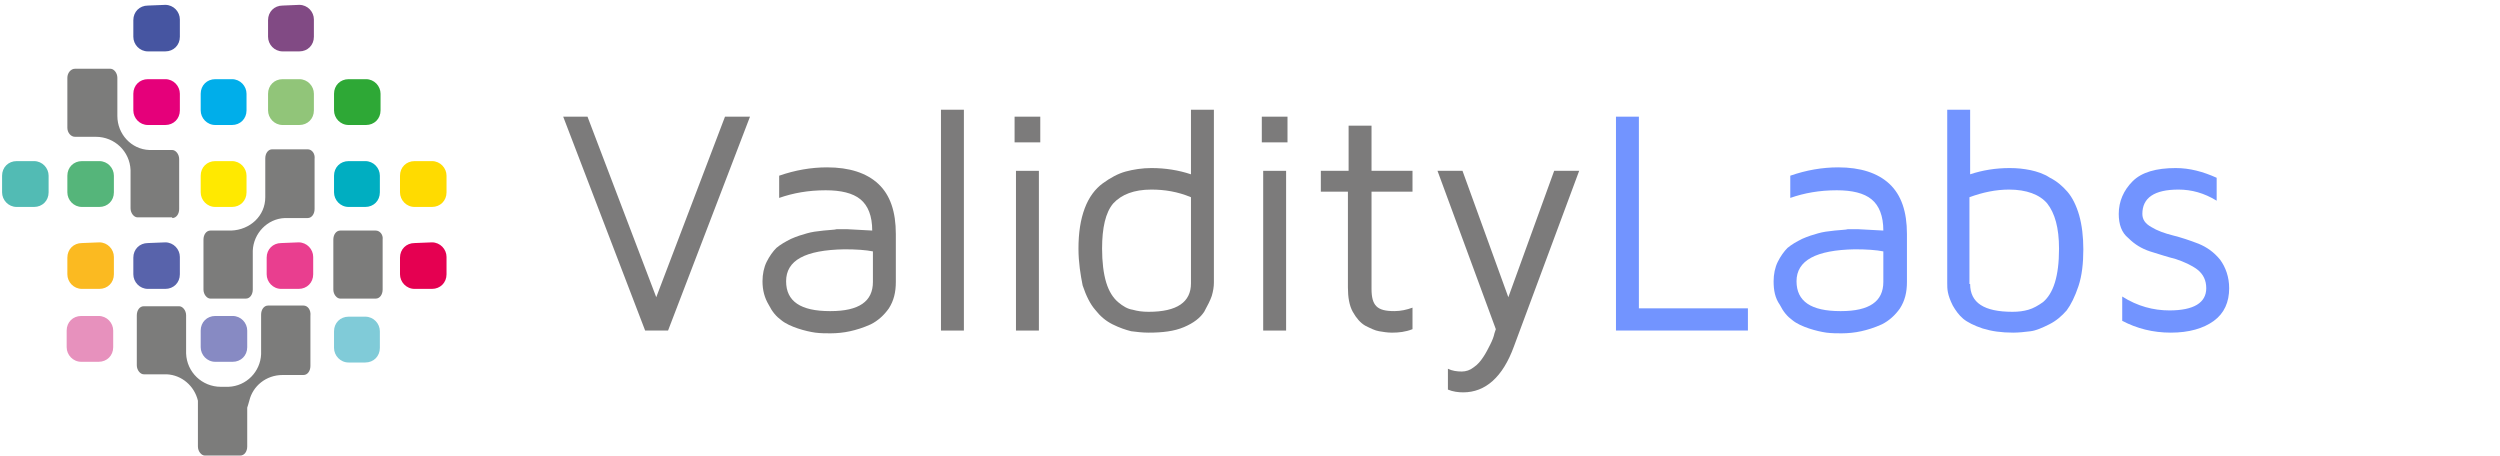
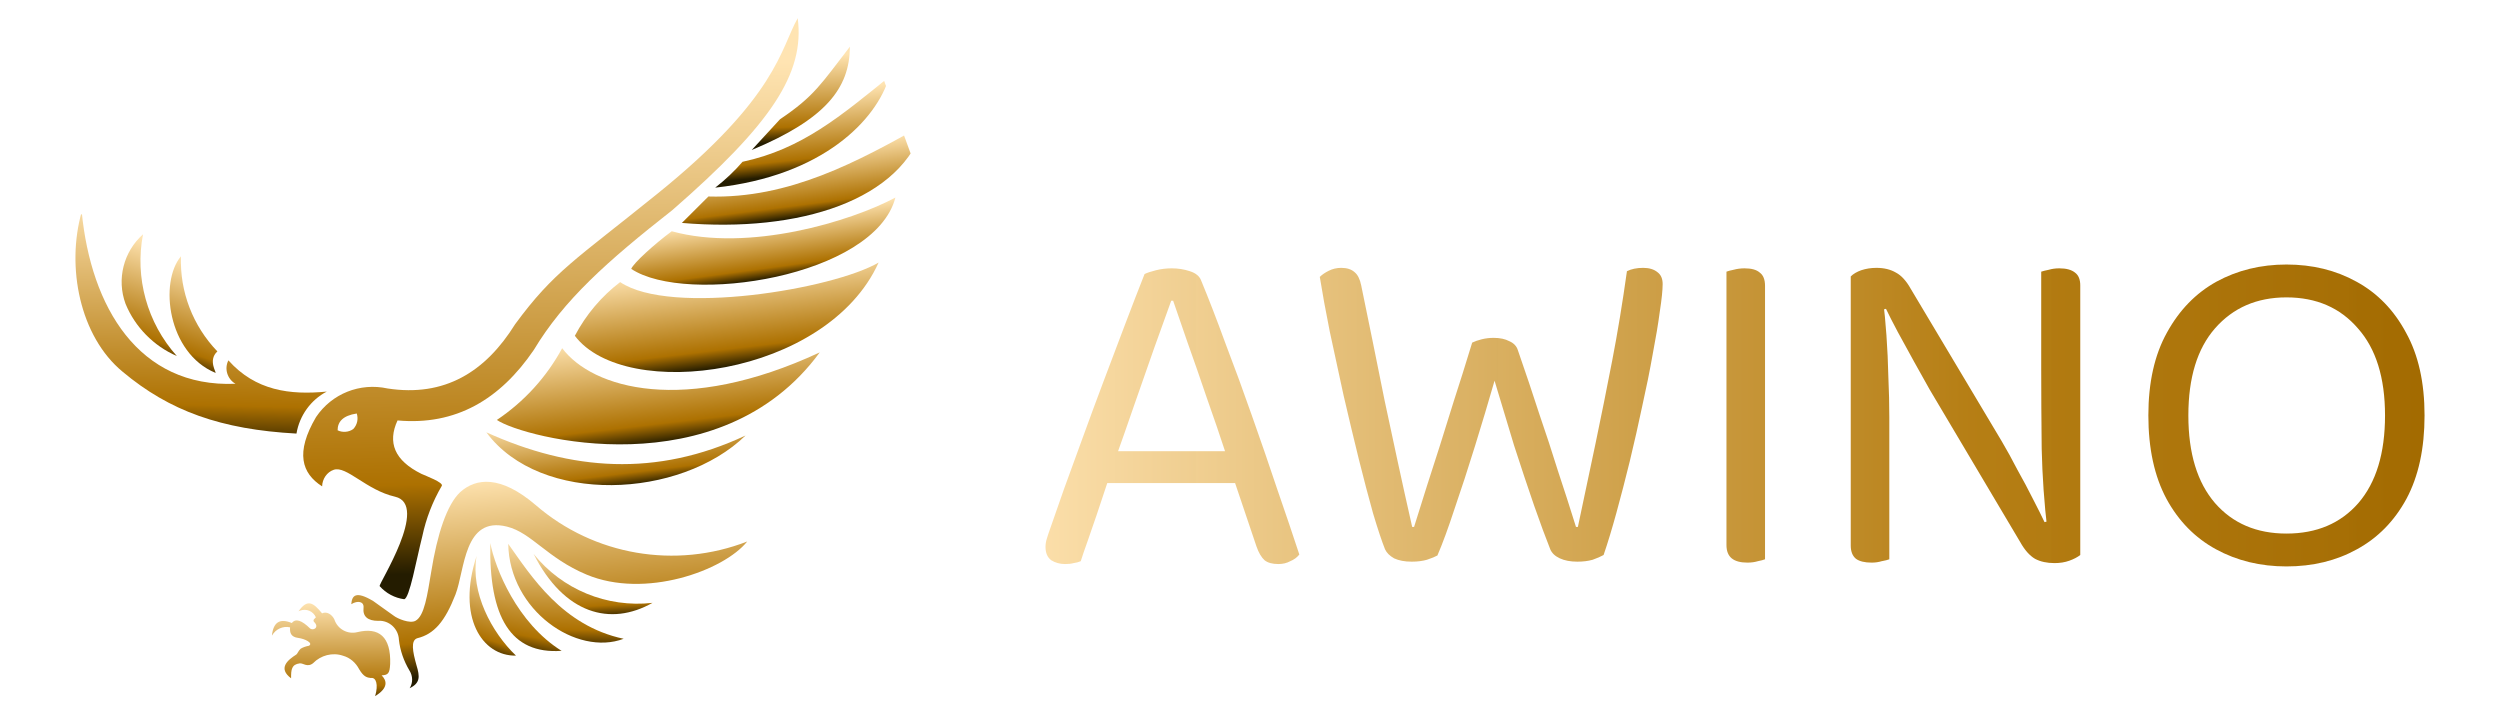
- <svg xmlns="http://www.w3.org/2000/svg" version="1.1" id="Ebene_1" x="0px" y="0px" viewBox="0 0 360 65.6" style="enable-background:new 0 0 360 65.6;" xml:space="preserve">
-   <style type="text/css">
- 	.st0{fill:#7C7B7B;}
- 	.st1{fill:#7294FF;}
- 	.st2{fill:#FBBA21;}
- 	.st3{fill:#FFDB00;}
- 	.st4{fill:#E5007A;}
- 	.st5{fill:#FFE900;}
- 	.st6{fill:#5863AB;}
- 	.st7{fill:#55B57A;}
- 	.st8{fill:#2EA836;}
- 	.st9{fill:#4655A1;}
- 	.st10{fill:#80CBD8;}
- 	.st11{fill:#52BBB4;}
- 	.st12{fill:#E50051;}
- 	.st13{fill:#91C579;}
- 	.st14{fill:#00AEEA;}
- 	.st15{fill:#814A84;}
- 	.st16{fill:#E93E8F;}
- 	.st17{fill:#00AEC1;}
- 	.st18{fill:#878AC3;}
- 	.st19{fill:#E791BD;}
- 	.st20{fill:#7C7C7B;}
+ <svg xmlns="http://www.w3.org/2000/svg" xmlns:xlink="http://www.w3.org/1999/xlink" version="1.1" id="Ebene_1" x="0px" y="0px" viewBox="0 0 700 200" xml:space="preserve" width="700" height="200">
+   <defs id="defs153">
+     <linearGradient id="linearGradient18404">
+       <stop style="stop-color:#fbdea9;stop-opacity:1;" offset="0" id="stop23178" />
+       <stop style="stop-color:#b57d12;stop-opacity:0.988" offset="0.669" id="stop18570" />
+       <stop style="stop-color:#a36b01;stop-opacity:1" offset="1" id="stop18402" />
+     </linearGradient>
+     <linearGradient id="Pfad_2323_00000117638392000652863260000003205296676774957490_" gradientUnits="userSpaceOnUse" x1="-137.843" y1="811.83" x2="-137.843" y2="808.776" gradientTransform="matrix(3.4979,1.9294,0.6179,-10.922,5.6054,9196.119)">
+       <stop offset="0" style="stop-color:#FFE4B2" id="stop16335" />
+       <stop offset="0.823" style="stop-color:#AD7101" id="stop16337" />
+       <stop offset="1" style="stop-color:#241C00" id="stop16339" />
+     </linearGradient>
+     <linearGradient xlink:href="#Pfad_2323_00000117638392000652863260000003205296676774957490_" id="linearGradient16333" x1="277.82" y1="116.381" x2="663.952" y2="116.381" gradientUnits="userSpaceOnUse" />
+     <linearGradient xlink:href="#linearGradient18404" id="linearGradient23112" gradientUnits="userSpaceOnUse" x1="277.787" y1="115.565" x2="663.774" y2="115.565" gradientTransform="translate(-6.203413,-5.1382)" />
+   </defs>
+   <style type="text/css" id="style2">
+ 	.st0{clip-path:url(#SVGID_00000049941846930257934220000018420243084974394774_);}
+ 	.st1{fill-rule:evenodd;clip-rule:evenodd;fill:url(#Pfad_2307_00000163770694348768295010000004849646099421593783_);}
+ 	.st2{fill-rule:evenodd;clip-rule:evenodd;fill:url(#Pfad_2308_00000070824407546842121620000015576827952830124679_);}
+ 	.st3{fill-rule:evenodd;clip-rule:evenodd;fill:url(#Pfad_2309_00000051348673875451602220000009611795152938431373_);}
+ 	.st4{fill-rule:evenodd;clip-rule:evenodd;fill:url(#Pfad_2310_00000109713826106008154570000015697756723812503176_);}
+ 	.st5{fill-rule:evenodd;clip-rule:evenodd;fill:url(#Pfad_2311_00000062157027916013611940000006377162523488610707_);}
+ 	.st6{fill-rule:evenodd;clip-rule:evenodd;fill:url(#Pfad_2312_00000103225052295355316660000009400406999204710552_);}
+ 	.st7{fill-rule:evenodd;clip-rule:evenodd;fill:url(#Pfad_2313_00000057870663039214789880000005353980990383691447_);}
+ 	.st8{fill-rule:evenodd;clip-rule:evenodd;fill:url(#Pfad_2314_00000126313229396615487070000008415462651613726644_);}
+ 	.st9{fill-rule:evenodd;clip-rule:evenodd;fill:url(#Pfad_2315_00000054959730252239789480000017169436718940548259_);}
+ 	.st10{fill-rule:evenodd;clip-rule:evenodd;fill:url(#Pfad_2316_00000109732237383645085680000015393284041640384191_);}
+ 	.st11{fill-rule:evenodd;clip-rule:evenodd;fill:url(#Pfad_2317_00000046312370241541574850000006338981156916792706_);}
+ 	.st12{fill-rule:evenodd;clip-rule:evenodd;fill:url(#Pfad_2318_00000000903098372816135260000015449606161695345327_);}
+ 	.st13{fill-rule:evenodd;clip-rule:evenodd;fill:url(#Pfad_2319_00000165215919385570676990000003565118860321195394_);}
+ 	.st14{fill-rule:evenodd;clip-rule:evenodd;fill:url(#Pfad_2320_00000173851432900352454240000015003554721900824459_);}
+ 	.st15{fill-rule:evenodd;clip-rule:evenodd;fill:url(#Pfad_2321_00000140705678134146916420000001666563210577948064_);}
+ 	.st16{fill-rule:evenodd;clip-rule:evenodd;fill:url(#Pfad_2322_00000056414279022464449300000004157934569950787259_);}
+ 	.st17{fill-rule:evenodd;clip-rule:evenodd;fill:url(#Pfad_2323_00000024712252202815116150000003726989801901641917_);}
</style>
-   <path class="st0" d="M81.1,16.8h3.5l9.9,26l9.9-26h3.6L96.2,47.6h-3.3L81.1,16.8z" />
-   <path class="st0" d="M109.8,40.5c0-1,0.2-2,0.6-2.8s0.9-1.5,1.4-2c0.6-0.5,1.3-0.9,2.1-1.3c0.9-0.4,1.6-0.6,2.3-0.8  c0.7-0.2,1.4-0.3,2.4-0.4c0.9-0.1,1.6-0.1,1.9-0.2c0.4,0,0.8,0,1.4,0l3.7,0.2c0-2.1-0.6-3.6-1.7-4.5s-2.8-1.3-5-1.3  c-2.5,0-4.7,0.4-6.7,1.1v-3.2c2.3-0.8,4.6-1.2,6.9-1.2c3.2,0,5.7,0.8,7.4,2.4c1.7,1.6,2.5,4,2.5,7.2v6.9c0,1.5-0.3,2.7-1,3.8  c-0.7,1-1.6,1.8-2.6,2.3c-1.1,0.5-2.1,0.8-3,1s-1.9,0.3-2.8,0.3c-0.7,0-1.4,0-2.2-0.1c-0.7-0.1-1.6-0.3-2.5-0.6s-1.8-0.7-2.4-1.2  c-0.7-0.5-1.3-1.2-1.8-2.2C110.1,42.9,109.8,41.8,109.8,40.5z M113.2,40.5c0,2.9,2.1,4.3,6.3,4.3c0,0,0,0,0.1,0  c4.1,0,6.1-1.4,6.1-4.2v-4.4c-1-0.2-2.4-0.3-4.1-0.3C115.9,36,113.2,37.5,113.2,40.5z" />
-   <path class="st0" d="M135.5,47.6V15.8h3.3v31.8H135.5z" />
-   <path class="st0" d="M146.1,20.5v-3.7h3.7v3.7H146.1z M146.3,47.6h3.3v-23h-3.3V47.6z" />
-   <path class="st0" d="M155.3,35.8c0-2.3,0.3-4.2,0.9-5.8c0.6-1.6,1.5-2.8,2.6-3.6c1.1-0.8,2.2-1.4,3.3-1.7c1.1-0.3,2.4-0.5,3.7-0.5  c2,0,3.9,0.3,5.7,0.9v-9.3h3.3v24.9c0,0.6-0.1,1.2-0.3,1.9c-0.2,0.6-0.6,1.4-1.1,2.3c-0.6,0.9-1.5,1.6-2.9,2.2  c-1.4,0.6-3.1,0.8-5.1,0.8c-0.9,0-1.7-0.1-2.5-0.2c-0.8-0.2-1.7-0.5-2.7-1s-1.8-1.2-2.5-2.1c-0.7-0.8-1.3-2-1.8-3.5  C155.6,39.6,155.3,37.8,155.3,35.8z M158.7,35.8c0,1.9,0.2,3.6,0.6,4.9c0.4,1.3,1,2.2,1.7,2.8s1.4,1,2.1,1.1  c0.7,0.2,1.4,0.3,2.3,0.3c4.1,0,6.1-1.4,6.1-4.1V28.4c-1.9-0.8-3.8-1.1-5.7-1.1c-2.5,0-4.3,0.7-5.5,2  C159.2,30.6,158.7,32.8,158.7,35.8z" />
-   <path class="st0" d="M181.7,20.5v-3.7h3.7v3.7H181.7z M181.9,47.6h3.3v-23h-3.3V47.6z" />
-   <path class="st0" d="M190.2,27.6v-3h4v-6.5h3.3v6.5h5.9v3h-5.9v14c0,1.2,0.2,2,0.7,2.5s1.3,0.7,2.6,0.7c0.9,0,1.8-0.2,2.6-0.5v3.1  c-1,0.4-2,0.5-2.9,0.5h-0.1c-0.6,0-1.2-0.1-1.8-0.2c-0.6-0.1-1.2-0.4-2-0.8c-0.7-0.4-1.3-1.1-1.8-2s-0.7-2.1-0.7-3.5V27.6H190.2z" />
-   <path class="st0" d="M207,24.6h3.6l6.6,18.2l6.6-18.2h3.6L218,49.9c-1.6,4.4-4.1,6.6-7.3,6.6c-0.7,0-1.5-0.1-2.2-0.4v-3  c0.6,0.3,1.3,0.4,2,0.4c0.6,0,1.2-0.2,1.7-0.6c0.6-0.4,1-0.9,1.4-1.5s0.7-1.2,1-1.8s0.5-1.1,0.6-1.6l0.2-0.6L207,24.6z" />
-   <path class="st1" d="M232.7,47.6V16.8h3.3v27.6h15.7v3.2C251.7,47.6,232.7,47.6,232.7,47.6z" />
-   <path class="st1" d="M255.4,40.5c0-1,0.2-2,0.6-2.8c0.4-0.8,0.9-1.5,1.4-2c0.6-0.5,1.3-0.9,2.1-1.3c0.9-0.4,1.6-0.6,2.3-0.8  c0.7-0.2,1.4-0.3,2.4-0.4c0.9-0.1,1.6-0.1,1.9-0.2c0.4,0,0.8,0,1.4,0l3.7,0.2c0-2.1-0.6-3.6-1.7-4.5s-2.8-1.3-5-1.3  c-2.5,0-4.7,0.4-6.7,1.1v-3.2c2.3-0.8,4.6-1.2,6.9-1.2c3.2,0,5.7,0.8,7.4,2.4c1.7,1.6,2.5,4,2.5,7.2v6.9c0,1.5-0.3,2.7-1,3.8  c-0.7,1-1.6,1.8-2.6,2.3c-1.1,0.5-2.1,0.8-3,1s-1.9,0.3-2.8,0.3c-0.7,0-1.4,0-2.2-0.1c-0.7-0.1-1.6-0.3-2.5-0.6s-1.8-0.7-2.4-1.2  c-0.7-0.5-1.3-1.2-1.8-2.2C255.6,42.9,255.4,41.8,255.4,40.5z M258.7,40.5c0,2.9,2.1,4.3,6.3,4.3c0,0,0,0,0.1,0  c4.1,0,6.1-1.4,6.1-4.2v-4.4c-1-0.2-2.4-0.3-4.1-0.3C261.5,36,258.7,37.5,258.7,40.5z" />
-   <path class="st1" d="M280.4,40.7V15.8h3.3v9.3c1.8-0.6,3.7-0.9,5.7-0.9c1.1,0,2,0.1,3,0.3c0.9,0.2,1.9,0.5,2.8,1.1  c1,0.5,1.8,1.2,2.5,2s1.3,2,1.7,3.4c0.4,1.4,0.6,3.1,0.6,4.9c0,2-0.2,3.8-0.7,5.3s-1.1,2.7-1.7,3.5c-0.7,0.8-1.5,1.5-2.5,2  s-1.9,0.9-2.7,1c-0.8,0.1-1.7,0.2-2.5,0.2c-1.7,0-3.1-0.2-4.4-0.6c-1.2-0.4-2.2-0.9-2.8-1.4c-0.6-0.5-1.1-1.2-1.5-1.9  c-0.4-0.8-0.6-1.4-0.7-1.9C280.4,41.6,280.4,41.2,280.4,40.7z M283.7,40.9c0,2.7,2,4,6.1,4c0.9,0,1.6-0.1,2.3-0.3  c0.7-0.2,1.4-0.6,2.1-1.1c0.7-0.6,1.3-1.5,1.7-2.8c0.4-1.3,0.6-2.9,0.6-4.9c0-3-0.6-5.1-1.7-6.5c-1.1-1.3-3-2-5.5-2  c-1.9,0-3.8,0.4-5.7,1.1v12.5H283.7z" />
-   <path class="st1" d="M305.1,30.8c0-1.8,0.7-3.4,2-4.7c1.3-1.3,3.4-1.9,6.2-1.9c2,0,3.9,0.5,5.9,1.4v3.3c-1.8-1.1-3.6-1.6-5.5-1.6  c-3.5,0-5.2,1.2-5.2,3.5c0,0.8,0.4,1.4,1.3,1.9c0.8,0.5,1.9,0.9,3.1,1.2s2.4,0.7,3.7,1.2c1.2,0.5,2.2,1.2,3.1,2.3  c0.8,1.1,1.3,2.5,1.3,4.1c0,2-0.7,3.6-2.2,4.7c-1.5,1.1-3.6,1.7-6.2,1.7s-4.9-0.6-7-1.7v-3.5c2.2,1.4,4.5,2,6.8,2  c3.5,0,5.3-1.1,5.3-3.2c0-1.1-0.4-2-1.3-2.7c-0.8-0.6-1.9-1.1-3.1-1.5c-1.2-0.3-2.4-0.7-3.7-1.1c-1.2-0.4-2.2-1-3.1-1.9  C305.5,33.5,305.1,32.3,305.1,30.8z" />
-   <g>
-     <path class="st2" d="M11.8,35c-1.2,0-2.1,0.9-2.1,2.1v2.4c0,1.1,0.9,2.1,2.1,2.1h2.5c1.2,0,2.1-0.9,2.1-2.1V37   c0-1.1-0.9-2.1-2.1-2.1L11.8,35L11.8,35z" />
-     <path class="st3" d="M59.7,23.2c-1.2,0-2.1,0.9-2.1,2.1v2.4c0,1.1,0.9,2.1,2.1,2.1h2.5c1.2,0,2.1-0.9,2.1-2.1v-2.4   c0-1.1-0.9-2.1-2.1-2.1H59.7L59.7,23.2z" />
-     <path class="st4" d="M21.3,11.4c-1.2,0-2.1,0.9-2.1,2.1v2.4c0,1.1,0.9,2.1,2.1,2.1h2.5c1.2,0,2.1-0.9,2.1-2.1v-2.4   c0-1.1-0.9-2.1-2.1-2.1H21.3L21.3,11.4z" />
-     <path class="st5" d="M31,23.2c-1.2,0-2.1,0.9-2.1,2.1v2.4c0,1.1,0.9,2.1,2.1,2.1h2.4c1.2,0,2.1-0.9,2.1-2.1v-2.4   c0-1.1-0.9-2.1-2.1-2.1H31L31,23.2z" />
-     <path class="st6" d="M21.3,35c-1.2,0-2.1,0.9-2.1,2.1v2.4c0,1.1,0.9,2.1,2.1,2.1h2.5c1.2,0,2.1-0.9,2.1-2.1V37   c0-1.1-0.9-2.1-2.1-2.1L21.3,35L21.3,35z" />
-     <path class="st7" d="M11.8,23.2c-1.2,0-2.1,0.9-2.1,2.1v2.4c0,1.1,0.9,2.1,2.1,2.1h2.5c1.2,0,2.1-0.9,2.1-2.1v-2.4   c0-1.1-0.9-2.1-2.1-2.1H11.8L11.8,23.2z" />
-     <path class="st8" d="M50.2,11.4c-1.2,0-2.1,0.9-2.1,2.1v2.4c0,1.1,0.9,2.1,2.1,2.1h2.5c1.2,0,2.1-0.9,2.1-2.1v-2.4   c0-1.1-0.9-2.1-2.1-2.1H50.2L50.2,11.4z" />
-     <path class="st9" d="M21.3,0.8c-1.2,0-2.1,0.9-2.1,2.1v2.4c0,1.1,0.9,2.1,2.1,2.1h2.5c1.2,0,2.1-0.9,2.1-2.1V2.8   c0-1.1-0.9-2.1-2.1-2.1L21.3,0.8L21.3,0.8z" />
-     <path class="st10" d="M50.2,45.6c-1.2,0-2.1,0.9-2.1,2.1v2.4c0,1.1,0.9,2.1,2.1,2.1h2.4c1.2,0,2.1-0.9,2.1-2.1v-2.4   c0-1.1-0.9-2.1-2.1-2.1H50.2L50.2,45.6z" />
-     <path class="st11" d="M2.4,23.2c-1.2,0-2.1,0.9-2.1,2.1v2.4c0,1.1,0.9,2.1,2.1,2.1h2.5c1.2,0,2.1-0.9,2.1-2.1v-2.4   c0-1.1-0.9-2.1-2.1-2.1H2.4L2.4,23.2z" />
-     <path class="st12" d="M59.7,35c-1.2,0-2.1,0.9-2.1,2.1v2.4c0,1.1,0.9,2.1,2.1,2.1h2.5c1.2,0,2.1-0.9,2.1-2.1V37   c0-1.1-0.9-2.1-2.1-2.1L59.7,35L59.7,35z" />
-     <path class="st13" d="M40.7,11.4c-1.2,0-2.1,0.9-2.1,2.1v2.4c0,1.1,0.9,2.1,2.1,2.1h2.4c1.2,0,2.1-0.9,2.1-2.1v-2.4   c0-1.1-0.9-2.1-2.1-2.1H40.7L40.7,11.4z" />
-     <path class="st14" d="M31,11.4c-1.2,0-2.1,0.9-2.1,2.1v2.4c0,1.1,0.9,2.1,2.1,2.1h2.4c1.2,0,2.1-0.9,2.1-2.1v-2.4   c0-1.1-0.9-2.1-2.1-2.1H31L31,11.4z" />
-     <path class="st15" d="M40.7,0.8c-1.2,0-2.1,0.9-2.1,2.1v2.4c0,1.1,0.9,2.1,2.1,2.1h2.4c1.2,0,2.1-0.9,2.1-2.1V2.8   c0-1.1-0.9-2.1-2.1-2.1L40.7,0.8L40.7,0.8z" />
-     <path class="st16" d="M40.5,35c-1.2,0-2.1,0.9-2.1,2.1v2.4c0,1.1,0.9,2.1,2.1,2.1H43c1.2,0,2.1-0.9,2.1-2.1V37   c0-1.1-0.9-2.1-2.1-2.1L40.5,35L40.5,35z" />
-     <path class="st17" d="M50.2,23.2c-1.2,0-2.1,0.9-2.1,2.1v2.4c0,1.1,0.9,2.1,2.1,2.1h2.4c1.2,0,2.1-0.9,2.1-2.1v-2.4   c0-1.1-0.9-2.1-2.1-2.1H50.2L50.2,23.2z" />
-     <path class="st18" d="M33.5,52.1c1.2,0,2.1-0.9,2.1-2.1v-2.4c0-1.1-0.9-2.1-2.1-2.1H31c-1.2,0-2.1,0.9-2.1,2.1V50   c0,1.1,0.9,2.1,2.1,2.1H33.5L33.5,52.1z" />
-     <path class="st19" d="M14.2,52.1c1.2,0,2.1-0.9,2.1-2.1v-2.4c0-1.1-0.9-2.1-2.1-2.1h-2.5c-1.2,0-2.1,0.9-2.1,2.1V50   c0,1.1,0.9,2.1,2.1,2.1H14.2L14.2,52.1z" />
-     <path class="st20" d="M54.1,33.2H49c-0.6,0-1,0.6-1,1.3v7.2c0,0.7,0.5,1.3,1,1.3h5.1c0.6,0,1-0.6,1-1.3v-7.2   C55.2,33.8,54.7,33.2,54.1,33.2L54.1,33.2z M24.8,31.4c0.6,0,1-0.6,1-1.3v-7.2c0-0.7-0.5-1.3-1-1.3h-3.3c-2.6-0.1-4.6-2.3-4.6-4.9   v-5.5c0-0.7-0.5-1.3-1-1.3h-5.1c-0.6,0-1.1,0.6-1.1,1.3v7.2c0,0.7,0.5,1.3,1.1,1.3h3l0,0c2.7,0,4.9,2.1,5,4.8V30   c0,0.7,0.5,1.3,1,1.3h5V31.4z M44.3,21.5h-5.1c-0.6,0-1,0.6-1,1.3v5.6c0,2.7-2.2,4.7-4.9,4.8h-3c-0.6,0-1,0.6-1,1.3v7.2   c0,0.7,0.5,1.3,1,1.3h5.1c0.6,0,1-0.6,1-1.3v-5.6c0.1-2.5,2.1-4.6,4.6-4.7h3.3c0.6,0,1-0.6,1-1.3v-7.2   C45.4,22.1,44.9,21.5,44.3,21.5L44.3,21.5z M43.7,44h-5.1c-0.6,0-1,0.6-1,1.3V51c-0.1,2.5-2.1,4.6-4.7,4.7h-1.1   c-2.7,0-4.9-2.1-5-4.8v-5.5c0-0.7-0.5-1.3-1-1.3h-5.1c-0.6,0-1,0.6-1,1.3v7.2c0,0.7,0.5,1.3,1,1.3H24c2.2,0.1,4,1.7,4.5,3.8v6.6   c0,0.7,0.5,1.3,1,1.3h5.1c0.6,0,1-0.6,1-1.3v-5.6c0,0,0.2-0.6,0.3-1c0.5-2.1,2.4-3.7,4.8-3.7h3c0.6,0,1-0.6,1-1.3v-7.2   C44.8,44.6,44.3,44,43.7,44L43.7,44z" />
+   <g id="g24705" transform="translate(21.12565,5.09075)">
+     <g id="Gruppe_4218" transform="matrix(0.985,-0.174,0.174,0.985,-6.203413,8.5828)">
+       <g id="g147">
+         <defs id="defs5">
+           <rect id="SVGID_1_" x="-4.9" y="27.8" transform="matrix(0.9848,-0.174,0.174,0.9848,-17.5567,21.8271)" width="241.4" height="166.5" />
+         </defs>
+         <clipPath id="SVGID_00000051351591309651316640000007626877281409536914_">
+           <use xlink:href="#SVGID_1_" style="overflow:visible" id="use7" x="0" y="0" width="100%" height="100%" />
+         </clipPath>
+         <g id="Gruppe_4147" clip-path="url(#SVGID_00000051351591309651316640000007626877281409536914_)">
+           <linearGradient id="Pfad_2307_00000114039404643298544430000009019898074086543762_" gradientUnits="userSpaceOnUse" x1="-123.116" y1="806.828" x2="-123.116" y2="803.774" gradientTransform="matrix(3.34,1.6742,0.59,-9.4777,28.047,8013.358)">
+             <stop offset="0" style="stop-color:#FFE4B2" id="stop10" />
+             <stop offset="0.823" style="stop-color:#AD7101" id="stop12" />
+             <stop offset="1" style="stop-color:#241C00" id="stop14" />
+           </linearGradient>
+           <path id="Pfad_2307" style="clip-rule:evenodd;fill:url(#Pfad_2307_00000114039404643298544430000009019898074086543762_);fill-rule:evenodd" d="m 92,160.4 c -3.5,9.7 0.4,21.8 6,29.4 -9.4,-1.5 -14.5,-13.5 -6,-29.4" />
+           <linearGradient id="Pfad_2308_00000116236759271107769010000008617964820323570304_" gradientUnits="userSpaceOnUse" x1="-128.103" y1="807.553" x2="-128.103" y2="804.499" gradientTransform="matrix(5.0994,1.8929,0.9008,-10.7158,28.6247,9053.551)">
+             <stop offset="0" style="stop-color:#FFE4B2" id="stop18" />
+             <stop offset="0.823" style="stop-color:#AD7101" id="stop20" />
+             <stop offset="1" style="stop-color:#241C00" id="stop22" />
+           </linearGradient>
+           <path id="Pfad_2308" style="clip-rule:evenodd;fill:url(#Pfad_2308_00000116236759271107769010000008617964820323570304_);fill-rule:evenodd" d="m 96.4,157.5 c -4,20.4 0.2,31.7 14.4,33.2 -10.9,-9.8 -14.3,-25.9 -14.4,-33.2" />
+           <linearGradient id="Pfad_2309_00000008135930175010001900000000664264746850019501_" gradientUnits="userSpaceOnUse" x1="-132.534" y1="806.309" x2="-132.534" y2="803.255" gradientTransform="matrix(8.8908,1.8264,1.5706,-10.3393,26.7703,8737.329)">
+             <stop offset="0" style="stop-color:#FFE4B2" id="stop26" />
+             <stop offset="0.823" style="stop-color:#AD7101" id="stop28" />
+             <stop offset="1" style="stop-color:#241C00" id="stop30" />
+           </linearGradient>
+           <path id="Pfad_2309" style="clip-rule:evenodd;fill:url(#Pfad_2309_00000008135930175010001900000000664264746850019501_);fill-rule:evenodd" d="m 101.3,158.6 c -2.9,18.5 13.4,34.4 27.2,31.8 -16.3,-6.6 -22.4,-21.7 -27.2,-31.8" />
+           <linearGradient id="Pfad_2310_00000053509734745780133580000010269684413006545043_" gradientUnits="userSpaceOnUse" x1="-131.628" y1="800.016" x2="-131.628" y2="796.962" gradientTransform="matrix(9.7909,1.1849,1.7296,-6.7078,28.0888,5684.952)">
+             <stop offset="0" style="stop-color:#FFE4B2" id="stop34" />
+             <stop offset="0.823" style="stop-color:#AD7101" id="stop36" />
+             <stop offset="1" style="stop-color:#241C00" id="stop38" />
+           </linearGradient>
+           <path id="Pfad_2310" style="clip-rule:evenodd;fill:url(#Pfad_2310_00000053509734745780133580000010269684413006545043_);fill-rule:evenodd" d="m 107.8,162.6 c 6.1,11.2 17.6,18.5 30.4,19.3 -12.8,4.5 -24.9,-1.2 -30.4,-19.3" />
+           <linearGradient id="Pfad_2311_00000094614505154539691380000007992637153643683768_" gradientUnits="userSpaceOnUse" x1="-137.579" y1="803.665" x2="-137.579" y2="800.611" gradientTransform="matrix(10.1789,1.6424,1.7981,-9.2977,2.7438,7863.667)">
+             <stop offset="0" style="stop-color:#FFE4B2" id="stop42" />
+             <stop offset="0.823" style="stop-color:#AD7101" id="stop44" />
+             <stop offset="1" style="stop-color:#241C00" id="stop46" />
+           </linearGradient>
+           <path id="Pfad_2311" style="clip-rule:evenodd;fill:url(#Pfad_2311_00000094614505154539691380000007992637153643683768_);fill-rule:evenodd" d="m 50.3,181.4 c -2.7,-1.5 -6.1,-1.2 -8.6,0.6 -1.8,1 -2.8,-0.6 -3.7,-0.6 -2.3,-0.1 -2.7,1.3 -3.1,3.7 -3.2,-3.4 -0.1,-5.2 2.6,-6.3 0.3,-0.1 0.8,-1 1.5,-1.4 0.8,-0.3 1.6,-0.4 2.4,-0.4 1.4,-0.5 -0.7,-2.1 -2.6,-2.7 -1.9,-0.6 -2.1,-1.8 -1.7,-3.3 -1.9,-0.8 -4.1,-0.2 -5.4,1.4 1,-3.6 3,-4.5 6.1,-2.5 1.3,-1.2 2.9,-0.2 4.7,2.3 0.7,1 2.8,0.3 1.5,-1.5 -0.5,-0.7 0.7,-1.1 0.7,-1.2 -0.4,-1.8 -2.2,-3 -4.1,-2.6 -0.2,0 -0.3,0.1 -0.4,0.1 3.1,-3.1 4.5,-1.7 6.4,1.7 1.4,-0.4 2.7,0.8 3.1,2.3 0.4,2.8 2.9,4.8 5.7,4.6 6.2,-0.4 9.1,2.9 7.5,10.4 -0.6,2.6 -1.1,2.9 -2.9,2.7 1.2,1.7 1.3,3.8 -2.8,5.4 1.5,-3 1.2,-5.2 -0.3,-5.2 -1,-0.3 -1.9,-0.6 -2.8,-3 -0.6,-1.9 -1.9,-3.6 -3.8,-4.5" />
+           <linearGradient id="Pfad_2312_00000129207124920147346000000015198098637683448750_" gradientUnits="userSpaceOnUse" x1="-139.618" y1="810.232" x2="-139.618" y2="807.179" gradientTransform="matrix(36.248,3.0406,6.4032,-17.2124,-16.0913,14510.834)">
+             <stop offset="0" style="stop-color:#FFE4B2" id="stop50" />
+             <stop offset="0.823" style="stop-color:#AD7101" id="stop52" />
+             <stop offset="1" style="stop-color:#241C00" id="stop54" />
+           </linearGradient>
+           <path id="Pfad_2312" style="clip-rule:evenodd;fill:url(#Pfad_2312_00000129207124920147346000000015198098637683448750_);fill-rule:evenodd" d="m 90.6,142 c 5,-3.1 11.9,-2.8 20.2,7.3 13.6,16.7 35.4,24.5 56.5,20.3 -7.9,6.9 -31,10.9 -45.9,1.3 -10.1,-6.5 -13.1,-14.2 -19.6,-17.1 -11.4,-5.1 -13.7,9.9 -17.5,16.2 -4.2,6.9 -7.8,9.9 -12.7,10.2 -1.9,0.3 -1.9,3.4 -1.5,7.4 0.4,3.3 0.2,5.1 -3,6 1.2,-1.3 1.5,-3.2 0.8,-4.9 -1.1,-2.9 -1.6,-6 -1.4,-9 0.4,-3 -1.7,-5.8 -4.7,-6.2 0,0 -0.1,0 -0.1,0 -2.8,-0.5 -4.1,-1.9 -3.4,-4.3 0.5,-1.7 -1.2,-2.4 -3.2,-1.6 0.6,-2.3 1.8,-3.6 6.2,0.2 1.4,1.5 3.1,3.1 5,5.1 0.8,0.9 4,3 5.7,2.4 2.7,-0.9 4.5,-6.5 6.7,-12.7 3.5,-10.1 7.6,-17.8 11.9,-20.6" />
+           <linearGradient id="Pfad_2313_00000088119855464645290860000007108448543670865796_" gradientUnits="userSpaceOnUse" x1="-136.497" y1="803.217" x2="-136.497" y2="800.164" gradientTransform="matrix(23.0106,1.2263,4.0648,-6.9419,12.3468,5870.097)">
+             <stop offset="0" style="stop-color:#FFE4B2" id="stop58" />
+             <stop offset="0.823" style="stop-color:#AD7101" id="stop60" />
+             <stop offset="1" style="stop-color:#241C00" id="stop62" />
+           </linearGradient>
+           <path id="Pfad_2313" style="clip-rule:evenodd;fill:url(#Pfad_2313_00000088119855464645290860000007108448543670865796_);fill-rule:evenodd" d="m 100.7,126.8 c 11.4,22.8 50.2,27.8 71.3,13.5 -26.7,7.2 -49.8,1.2 -71.3,-13.5" />
+           <linearGradient id="Pfad_2314_00000164497541724204180250000002135180644034901946_" gradientUnits="userSpaceOnUse" x1="-137.968" y1="808.349" x2="-137.968" y2="805.295" gradientTransform="matrix(29.8022,1.7514,5.2645,-9.9143,6.5957,8363.138)">
+             <stop offset="0" style="stop-color:#FFE4B2" id="stop66" />
+             <stop offset="0.823" style="stop-color:#AD7101" id="stop68" />
+             <stop offset="1" style="stop-color:#241C00" id="stop70" />
+           </linearGradient>
+           <path id="Pfad_2314" style="clip-rule:evenodd;fill:url(#Pfad_2314_00000164497541724204180250000002135180644034901946_);fill-rule:evenodd" d="m 104.2,123.9 c 8.4,-3.7 15.8,-9.4 21.5,-16.6 6.4,12.6 30.4,24.5 70.8,13.7 -34.2,32.8 -85.8,9.2 -92.3,2.9" />
+           <linearGradient id="Pfad_2315_00000051354333842910886660000013543306664277901478_" gradientUnits="userSpaceOnUse" x1="-137.329" y1="808.955" x2="-137.329" y2="805.901" gradientTransform="matrix(28.1464,1.6257,4.9721,-9.2032,16.6857,7760.102)">
+             <stop offset="0" style="stop-color:#FFE4B2" id="stop74" />
+             <stop offset="0.823" style="stop-color:#AD7101" id="stop76" />
+             <stop offset="1" style="stop-color:#241C00" id="stop78" />
+           </linearGradient>
+           <path id="Pfad_2315" style="clip-rule:evenodd;fill:url(#Pfad_2315_00000051354333842910886660000013543306664277901478_);fill-rule:evenodd" d="m 144.9,91.9 c 12.3,11.9 58.4,12.3 72.2,7.2 -19.8,29 -76.7,26.2 -87.3,5.4 4.1,-5.3 9.3,-9.6 15.1,-12.6" />
+           <linearGradient id="Pfad_2316_00000005224988891198370760000016425250440862789762_" gradientUnits="userSpaceOnUse" x1="-135.835" y1="805.847" x2="-135.835" y2="802.793" gradientTransform="matrix(24.6014,1.0063,4.3458,-5.6965,26.4058,4807.608)">
+             <stop offset="0" style="stop-color:#FFE4B2" id="stop82" />
+             <stop offset="0.823" style="stop-color:#AD7101" id="stop84" />
+             <stop offset="1" style="stop-color:#241C00" id="stop86" />
+           </linearGradient>
+           <path id="Pfad_2316" style="clip-rule:evenodd;fill:url(#Pfad_2316_00000005224988891198370760000016425250440862789762_);fill-rule:evenodd" d="m 161.6,80.4 c 20.2,9.6 49.9,6 63.3,1.6 -9.6,20.9 -62.9,19.6 -76.3,6.8 0.9,-1.5 7.6,-5.7 13,-8.4" />
+           <linearGradient id="Pfad_2317_00000051372822719393473190000000525171009819706812_" gradientUnits="userSpaceOnUse" x1="-135.633" y1="808.832" x2="-135.633" y2="805.778" gradientTransform="matrix(23.0953,1.1192,4.0798,-6.3355,33.2348,5339.262)">
+             <stop offset="0" style="stop-color:#FFE4B2" id="stop90" />
+             <stop offset="0.823" style="stop-color:#AD7101" id="stop92" />
+             <stop offset="1" style="stop-color:#241C00" id="stop94" />
+           </linearGradient>
+           <path id="Pfad_2317" style="clip-rule:evenodd;fill:url(#Pfad_2317_00000051372822719393473190000000525171009819706812_);fill-rule:evenodd" d="m 173.4,72.6 c 22.1,4.6 42.9,-2.3 63,-9.4 -9.6,19.9 -39.6,23.9 -71.6,15.4 z" />
+           <linearGradient id="Pfad_2318_00000049210352789160103080000013688753815754770872_" gradientUnits="userSpaceOnUse" x1="-134.067" y1="811.449" x2="-134.067" y2="808.395" gradientTransform="matrix(17.2139,1.2701,3.0408,-7.1898,42.8078,6052.822)">
+             <stop offset="0" style="stop-color:#FFE4B2" id="stop98" />
+             <stop offset="0.823" style="stop-color:#AD7101" id="stop100" />
+             <stop offset="1" style="stop-color:#241C00" id="stop102" />
+           </linearGradient>
+           <path id="Pfad_2318" style="clip-rule:evenodd;fill:url(#Pfad_2318_00000049210352789160103080000013688753815754770872_);fill-rule:evenodd" d="m 184.5,64.7 c 17,-0.6 29.4,-7.9 44.6,-16.3 -5.6,11.3 -23.1,24.1 -53.4,22.1 3.2,-1.7 6.1,-3.6 8.8,-5.8" />
+           <linearGradient id="Pfad_2319_00000051381088466719310180000002493517703269146797_" gradientUnits="userSpaceOnUse" x1="-129.239" y1="813.544" x2="-129.239" y2="810.49" gradientTransform="matrix(10.3691,1.3508,1.8317,-7.6466,53.6378,6433.578)">
+             <stop offset="0" style="stop-color:#FFE4B2" id="stop106" />
+             <stop offset="0.823" style="stop-color:#AD7101" id="stop108" />
+             <stop offset="1" style="stop-color:#241C00" id="stop110" />
+           </linearGradient>
+           <path id="Pfad_2319" style="clip-rule:evenodd;fill:url(#Pfad_2319_00000051381088466719310180000002493517703269146797_);fill-rule:evenodd" d="m 196.9,54.8 c 10.6,-4.7 13,-7.7 22.8,-16.6 -2.1,11.5 -10.3,18.8 -32.1,23.7 z" />
+           <linearGradient id="Pfad_2320_00000132069615415149789310000000015878948438600344_" gradientUnits="userSpaceOnUse" x1="-140.881" y1="815.399" x2="-140.881" y2="812.345" gradientTransform="matrix(50.9165,8.0308,8.9944,-45.4617,-32.9351,38228.633)">
+             <stop offset="0" style="stop-color:#FFE4B2" id="stop114" />
+             <stop offset="0.823" style="stop-color:#AD7101" id="stop116" />
+             <stop offset="1" style="stop-color:#241C00" id="stop118" />
+           </linearGradient>
+           <path id="Pfad_2320" style="clip-rule:evenodd;fill:url(#Pfad_2320_00000132069615415149789310000000015878948438600344_);fill-rule:evenodd" d="m 52.8,133.7 c -5,-4.6 -5.8,-10.6 1.7,-19.4 5.5,-5.7 13.8,-7.4 21.1,-4.4 15.3,5.2 27.8,0.2 38.3,-11.5 13.3,-12.7 19.8,-14.8 45.5,-29 37.9,-20.9 41.1,-34.1 47.3,-41.6 -0.7,15.6 -12.5,27.9 -43.9,46.8 -20.6,11 -34.3,19.5 -45,31.8 -11.7,12 -25.2,17.1 -41,12.8 -3.9,5.6 -2.8,10.9 4,15.9 1,0.7 5.8,3.5 5,4.3 -3.3,3.9 -5.9,8.2 -7.8,12.9 -2.8,6.2 -6.6,16.7 -8.1,16.5 -2.5,-0.8 -4.7,-2.5 -6.1,-4.8 -0.3,-0.6 17.8,-20 8.6,-23.9 -7.6,-3.2 -11.9,-11 -15.6,-10.4 -2,0.3 -3.6,2 -4,4 m 7,-14.7 c 0.4,-2.3 2.1,-3.8 6.1,-3.7 0.2,1.6 -0.4,3.1 -1.7,4.1 -1.4,0.7 -3.2,0.5 -4.4,-0.4" />
+           <linearGradient id="Pfad_2321_00000178923876574293093770000015564527339878380687_" gradientUnits="userSpaceOnUse" x1="-141.548" y1="814.156" x2="-141.548" y2="811.102" gradientTransform="matrix(20.533,4.0794,3.6272,-23.0933,-19.7348,19425.301)">
+             <stop offset="0" style="stop-color:#FFE4B2" id="stop122" />
+             <stop offset="0.823" style="stop-color:#AD7101" id="stop124" />
+             <stop offset="1" style="stop-color:#241C00" id="stop126" />
+           </linearGradient>
+           <path id="Pfad_2321" style="clip-rule:evenodd;fill:url(#Pfad_2321_00000178923876574293093770000015564527339878380687_);fill-rule:evenodd" d="m 48.3,117.9 c 1.7,-4.8 5.6,-8.6 10.4,-10.1 -10.3,-0.8 -19.6,-3.7 -25.6,-13.4 -1.6,2.1 -1.2,5.1 0.8,6.8 C 7,97.6 -2.2,73 -0.1,46.3 c -7,14.4 -6.6,34.3 3.5,46.1 11,13.1 24.3,20.7 44.9,25.5" />
+           <linearGradient id="Pfad_2322_00000109002596421701383320000017561286209740699556_" gradientUnits="userSpaceOnUse" x1="-140.314" y1="812.05" x2="-140.314" y2="808.996" gradientTransform="matrix(3.8152,2.0088,0.674,-11.3718,1.2291,9571.766)">
+             <stop offset="0" style="stop-color:#FFE4B2" id="stop130" />
+             <stop offset="0.823" style="stop-color:#AD7101" id="stop132" />
+             <stop offset="1" style="stop-color:#241C00" id="stop134" />
+           </linearGradient>
+           <path id="Pfad_2322" style="clip-rule:evenodd;fill:url(#Pfad_2322_00000109002596421701383320000017561286209740699556_);fill-rule:evenodd" d="M 19.1,90.7 C 13.2,86.8 9,80.7 7.5,73.8 6.2,66.6 9.5,59.3 15.7,55.5 11.3,67 12.5,80.1 19.1,90.7" />
+           <linearGradient id="Pfad_2323_00000117638392000652863260000003205296676774957490_-9" gradientUnits="userSpaceOnUse" x1="-137.843" y1="811.83" x2="-137.843" y2="808.776" gradientTransform="matrix(3.4979,1.9294,0.6179,-10.922,5.6054,9196.119)">
+             <stop offset="0" style="stop-color:#FFE4B2" id="stop138" />
+             <stop offset="0.823" style="stop-color:#AD7101" id="stop140" />
+             <stop offset="1" style="stop-color:#241C00" id="stop142" />
+           </linearGradient>
+           <path id="Pfad_2323" style="clip-rule:evenodd;fill:url(#Pfad_2323_00000117638392000652863260000003205296676774957490_-9);fill-rule:evenodd" d="m 28.9,97.2 c 0.5,0.3 -1.6,-3.8 1.6,-5.8 -5.5,-8.2 -7.5,-18.3 -5.4,-28 -7.3,6.1 -8.4,26 3.8,33.8" />
+         </g>
+       </g>
+     </g>
+     <g aria-label="AWINO" id="text1412" style="font-size:133.333px;line-height:1.25;font-family:'Mitra Mono';-inkscape-font-specification:'Mitra Mono';fill:url(#linearGradient23112)">
+       <path d="m 307.35,79.11 h -0.533 q -2,5.6 -4.8,13.333 -2.667,7.733 -5.6,16 -2.8,8.133 -5.333,15.2 l -0.667,2 q -0.8,2.4 -2,6 -1.2,3.6 -2.533,7.6 -1.333,3.867 -2.533,7.333 -1.2,3.333 -1.867,5.467 -0.933,0.4 -2,0.533 -0.933,0.267 -2.4,0.267 -2.133,0 -3.867,-1.067 -1.6,-1.2 -1.6,-3.733 0,-1.2 0.4,-2.4 0.4,-1.333 0.933,-2.8 1.6,-4.533 3.867,-11.067 2.4,-6.533 5.2,-14.267 2.8,-7.733 5.867,-15.867 3.067,-8.133 6,-15.867 2.933,-7.733 5.467,-14.133 1.067,-0.533 3.2,-1.067 2.133,-0.533 4.4,-0.533 2.667,0 5.067,0.8 2.533,0.8 3.2,2.667 3.2,7.733 6.8,17.6 3.733,9.733 7.467,20.4 3.733,10.533 7.067,20.533 3.467,10 6.133,18.133 -0.933,1.2 -2.533,1.867 -1.467,0.8 -3.333,0.8 -2.533,0 -3.867,-1.067 -1.333,-1.2 -2.267,-3.867 l -7.333,-21.733 -1.067,-3.733 q -2.667,-8.133 -5.6,-16.4 -2.8,-8.267 -5.333,-15.333 -2.4,-7.067 -4,-11.6 z m -22.133,51.067 3.467,-8.933 h 37.2 l 2.133,8.933 z" style="font-family:'Baloo Bhai 2';-inkscape-font-specification:'Baloo Bhai 2, '" id="path25905" />
+       <path d="m 391.083,90.843 q 1.067,-0.533 2.667,-0.933 1.6,-0.4 3.333,-0.4 2.667,0 4.4,0.933 1.867,0.8 2.4,2.533 3.333,9.6 6,17.867 2.8,8.133 5.2,15.867 2.533,7.6 5.067,15.733 h 0.533 q 2.533,-12 4.933,-23.333 2.4,-11.467 4.667,-23.2 2.267,-11.733 4.133,-25.067 1.867,-0.933 4.533,-0.933 2.533,0 4,1.2 1.467,1.067 1.467,3.333 0,2.533 -0.8,7.733 -0.667,5.067 -2,12 -1.2,6.8 -2.933,14.533 -1.6,7.6 -3.467,15.333 -1.867,7.6 -3.733,14.4 -1.867,6.8 -3.6,11.867 -1.2,0.667 -3.067,1.333 -1.867,0.533 -4.267,0.533 -2.933,0 -4.933,-0.933 -2,-0.933 -2.667,-2.533 -1.867,-4.667 -4.533,-12.267 -2.667,-7.733 -5.6,-16.8 -2.8,-9.2 -5.467,-18.133 -2.533,8.8 -5.467,18.267 -2.933,9.467 -5.733,17.6 -2.667,8.133 -4.8,13.067 -0.933,0.533 -2.933,1.2 -1.867,0.533 -4.267,0.533 -2.933,0 -4.933,-0.933 -1.867,-1.067 -2.533,-2.533 -1.333,-3.333 -3.333,-10 -1.867,-6.667 -4,-15.2 -2.133,-8.667 -4.267,-17.867 -2,-9.333 -3.867,-17.867 -1.733,-8.667 -2.8,-15.333 0.933,-0.933 2.533,-1.733 1.6,-0.8 3.467,-0.8 2.4,0 3.733,1.2 1.333,1.067 1.867,3.733 1.733,8.4 3.333,16.267 1.6,7.867 3.2,15.867 1.733,8 3.6,16.8 1.867,8.667 4.133,18.667 h 0.533 q 1.867,-6 3.6,-11.467 1.733,-5.467 3.6,-11.2 1.867,-5.867 4,-12.8 2.267,-6.933 5.067,-16.133 z" style="font-family:'Baloo Bhai 2';-inkscape-font-specification:'Baloo Bhai 2, '" id="path25907" />
+       <path d="m 462.283,103.376 h 10.8 v 48.133 q -0.667,0.267 -2,0.533 -1.333,0.4 -2.933,0.4 -2.933,0 -4.4,-1.2 -1.467,-1.2 -1.467,-3.733 z m 10.8,8.933 H 462.283 V 70.976 q 0.667,-0.267 2,-0.533 1.467,-0.4 3.067,-0.4 2.933,0 4.267,1.2 1.467,1.067 1.467,3.733 z" style="font-family:'Baloo Bhai 2';-inkscape-font-specification:'Baloo Bhai 2, '" id="path25909" />
+       <path d="m 497.082,79.91 9.067,-0.8 q 0.533,4.133 0.933,9.733 0.4,5.6 0.533,11.6 0.267,5.867 0.267,11.2 v 39.867 q -0.667,0.267 -2.133,0.533 -1.333,0.4 -2.8,0.4 -2.933,0 -4.4,-1.067 -1.467,-1.2 -1.467,-3.733 z m 64.266,62.667 -9.2,0.8 q -1.333,-11.2 -1.6,-22.8 -0.133,-11.733 -0.133,-22.667 V 70.976 q 0.8,-0.267 2.133,-0.533 1.333,-0.4 2.933,-0.4 2.933,0 4.4,1.2 1.467,1.067 1.467,3.6 z m 0,-4 v -0.533 12.267 q -1.2,0.933 -3.067,1.6 -1.867,0.667 -4.133,0.667 -3.2,0 -5.467,-1.2 -2.267,-1.333 -4.133,-4.667 l -25.333,-42.667 q -2,-3.6 -4.4,-7.867 -2.4,-4.4 -4.533,-8.267 -2.133,-4 -3.333,-6.533 l -9.867,2.533 V 72.31 q 1.067,-1.067 2.933,-1.733 2,-0.667 4.267,-0.667 3.2,0 5.467,1.333 2.267,1.2 4.133,4.533 l 25.467,42.667 q 2.133,3.6 4.4,8 2.4,4.267 4.4,8.267 2,3.867 3.2,6.4 z" style="font-family:'Baloo Bhai 2';-inkscape-font-specification:'Baloo Bhai 2, '" id="path25911" />
+       <path d="m 657.749,111.243 q 0,13.867 -5.067,23.333 -5.067,9.333 -13.867,14.133 -8.667,4.8 -19.733,4.8 -10.933,0 -19.733,-4.8 -8.8,-4.8 -13.867,-14.133 -5.067,-9.467 -5.067,-23.333 0,-13.867 5.2,-23.2 5.2,-9.467 13.867,-14.267 8.8,-4.8 19.6,-4.8 10.933,0 19.6,4.8 8.8,4.8 13.867,14.267 5.2,9.333 5.2,23.2 z m -11.067,0 q 0,-15.867 -7.6,-24.4 -7.467,-8.667 -20,-8.667 -12.4,0 -20,8.667 -7.467,8.533 -7.467,24.4 0,15.867 7.467,24.533 7.467,8.533 20,8.533 12.667,0 20.133,-8.533 7.467,-8.667 7.467,-24.533 z" style="font-family:'Baloo Bhai 2';-inkscape-font-specification:'Baloo Bhai 2, '" id="path25913" />
+     </g>
  </g>
</svg>
